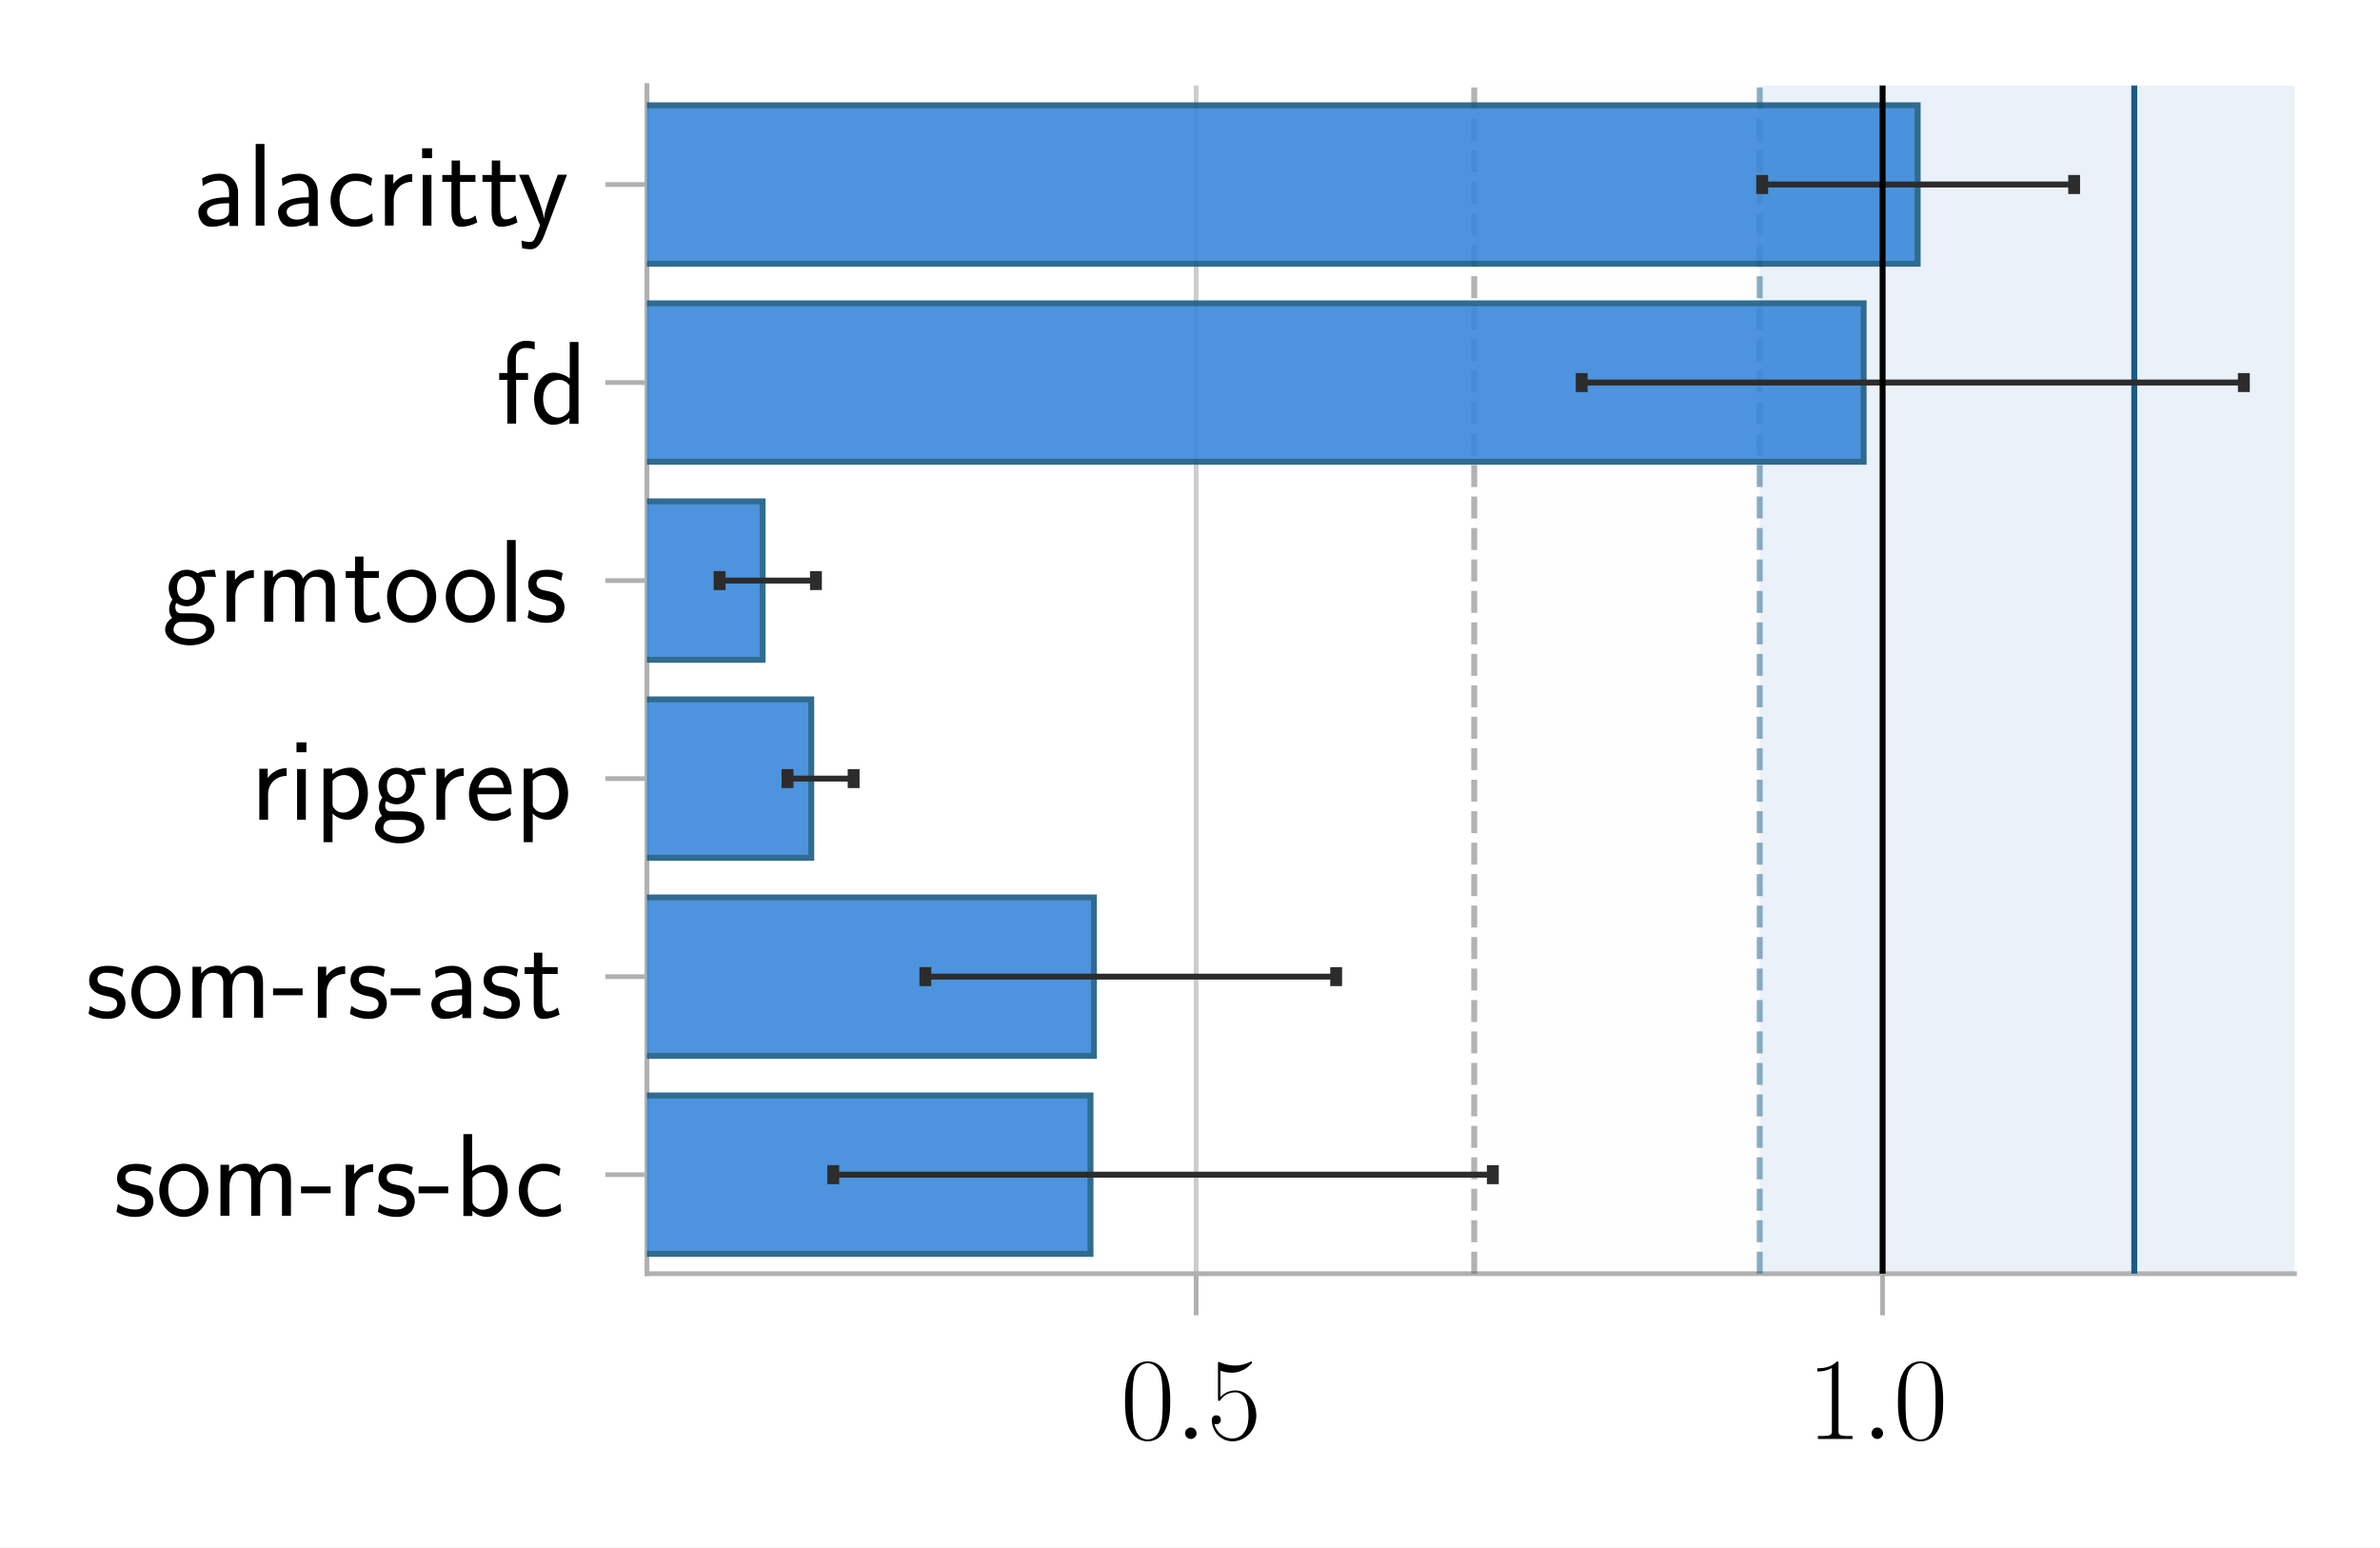
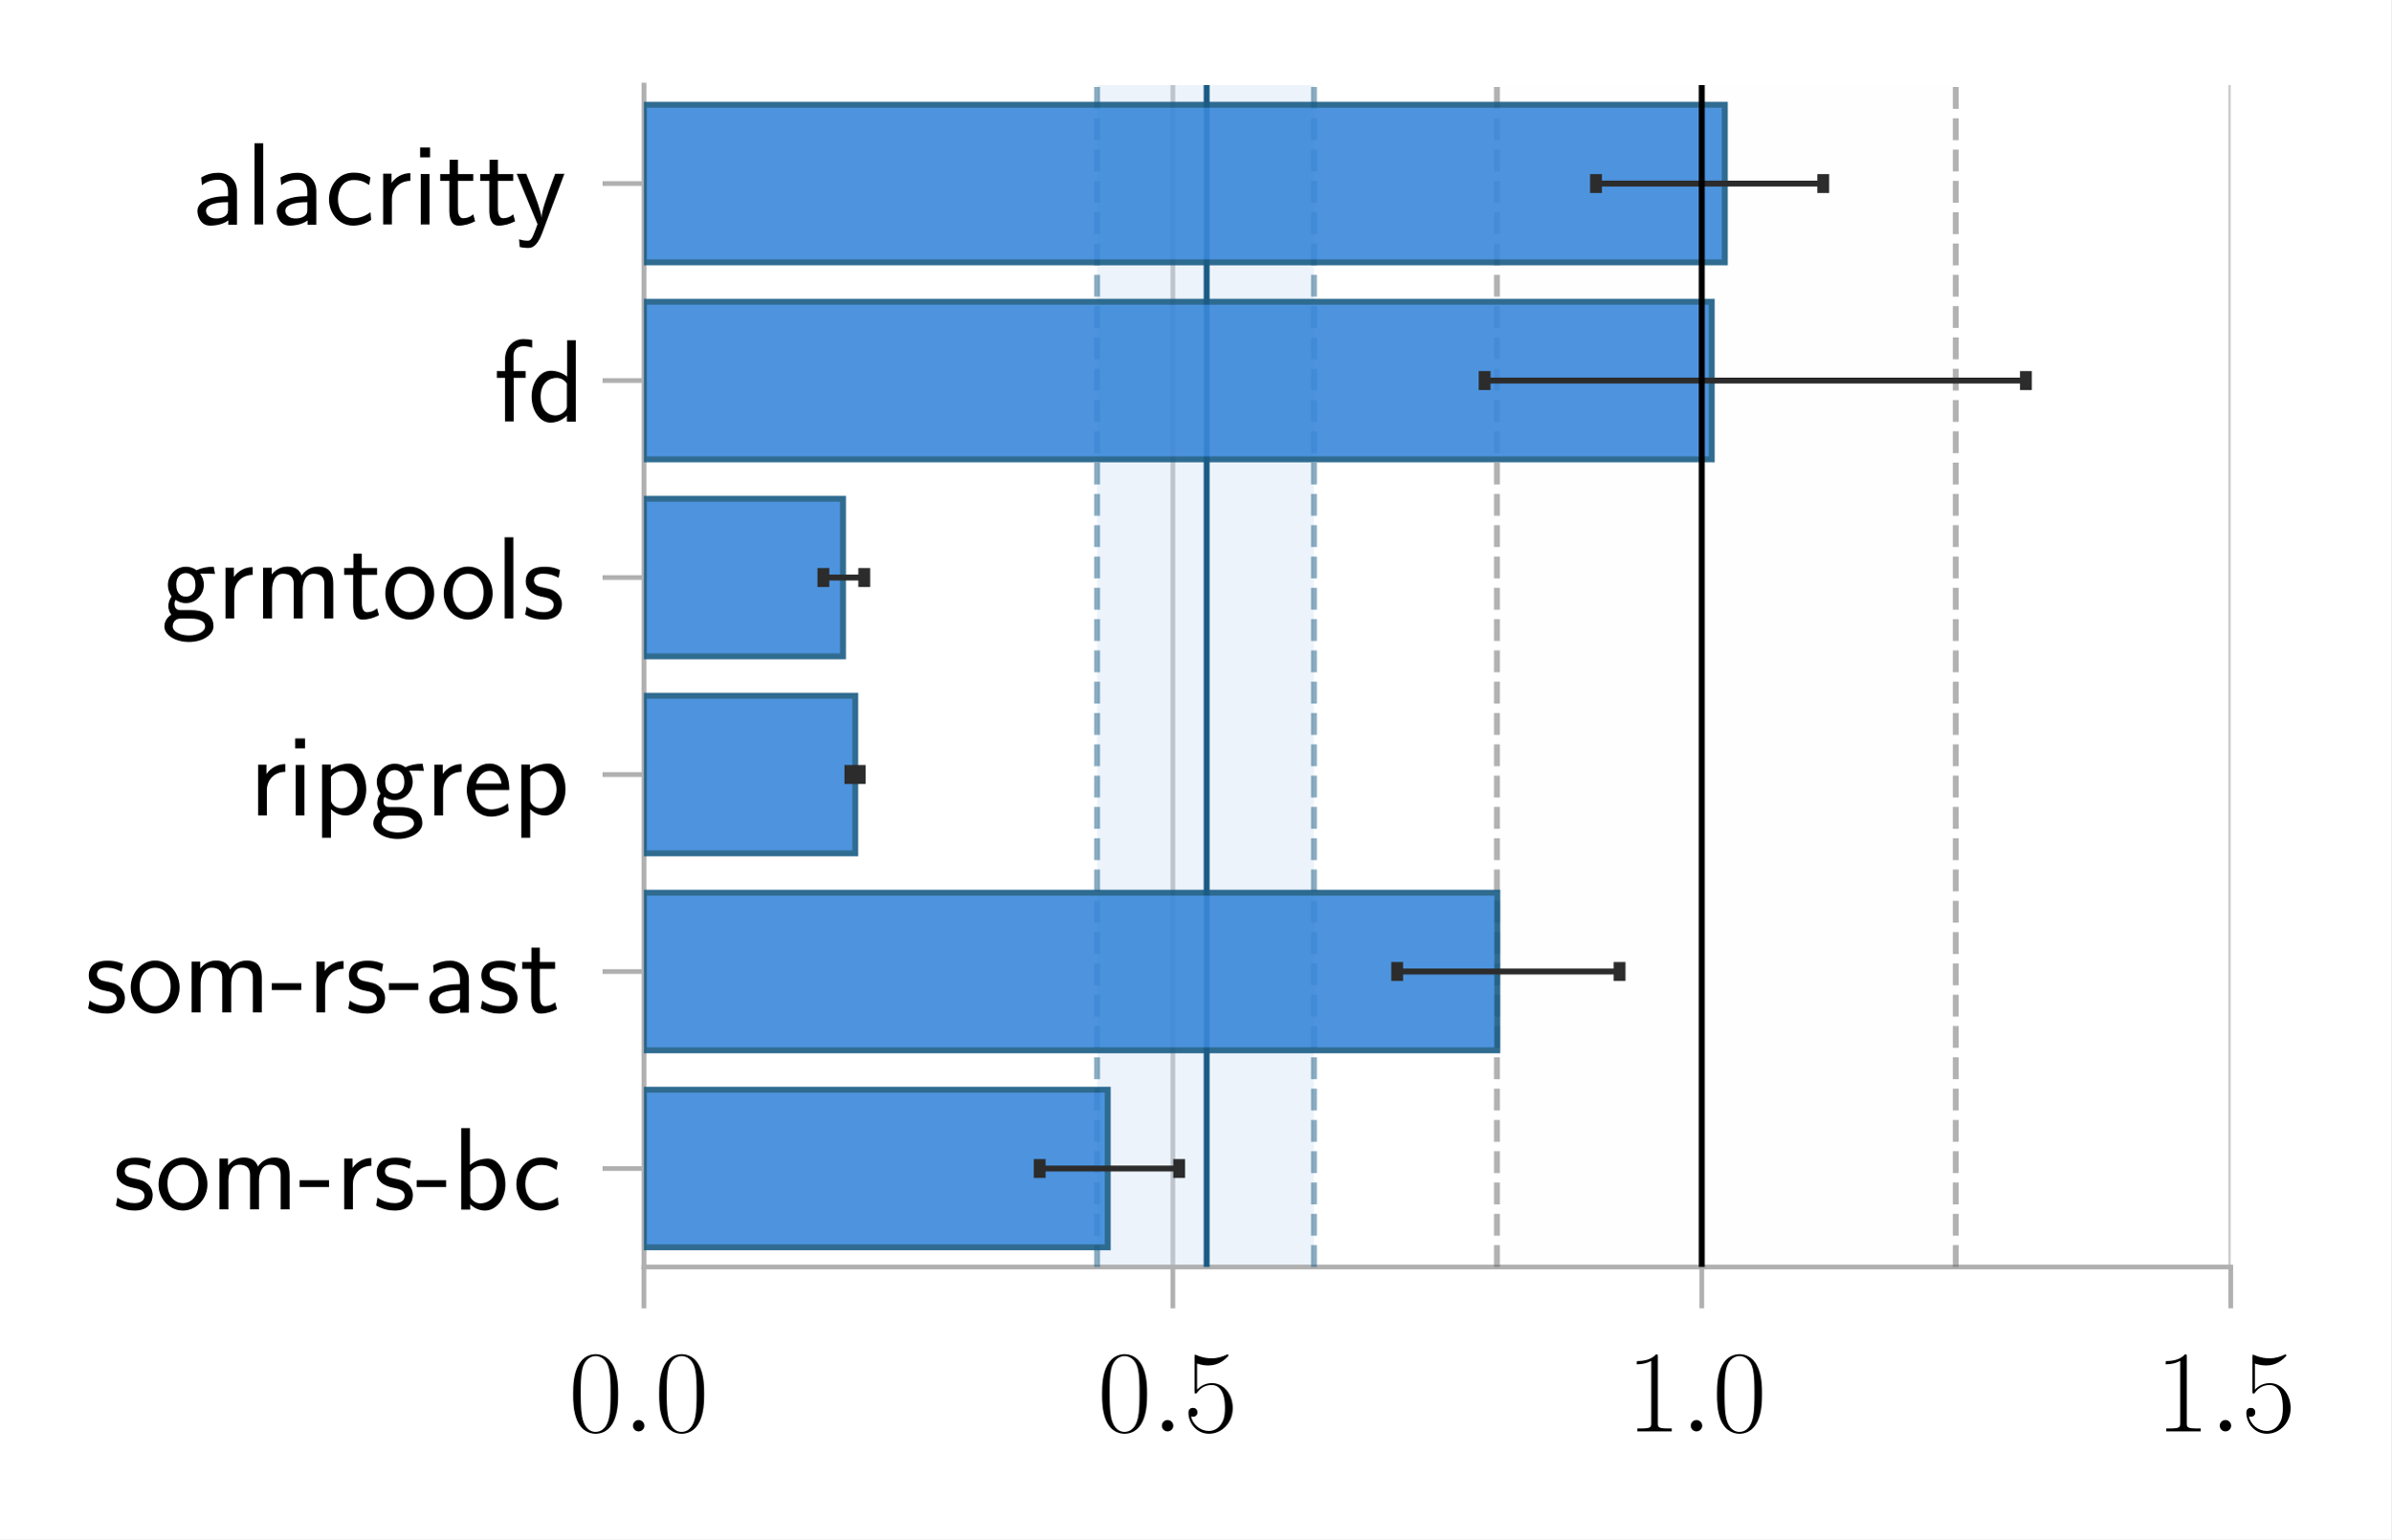
- <svg xmlns="http://www.w3.org/2000/svg" xmlns:xlink="http://www.w3.org/1999/xlink" width="200.439pt" height="130.32pt" viewBox="0 0 200.439 130.32" version="1.1">
+ <svg xmlns="http://www.w3.org/2000/svg" xmlns:xlink="http://www.w3.org/1999/xlink" width="202.32pt" height="130.32pt" viewBox="0 0 202.32 130.32" version="1.1">
  <defs>
    <style type="text/css">*{stroke-linejoin: round; stroke-linecap: butt}</style>
  </defs>
  <g id="figure_1">
    <g id="patch_1">
-       <path d="M -0 130.32  L 200.439 130.32  L 200.439 0  L -0 0  z " style="fill: #ffffff" />
+       <path d="M -0 130.32  L 202.32 130.32  L 202.32 0  L -0 0  z " style="fill: #ffffff" />
    </g>
    <g id="axes_1">
      <g id="patch_2">
-         <path d="M 54.484 107.264  L 193.239 107.264  L 193.239 7.2  L 54.484 7.2  z " style="fill: #ffffff" />
+         <path d="M 54.484 107.264  L 188.755 107.264  L 188.755 7.2  L 54.484 7.2  z " style="fill: #ffffff" />
      </g>
      <g id="matplotlib.axis_1">
        <g id="xtick_1">
          <g id="line2d_1">
-             <path d="M 100.736 107.264  L 100.736 7.2  " clip-path="url(#p50a3f02ea8)" style="fill: none; stroke: #cccccc; stroke-width: 0.4; stroke-linecap: square" />
+             <path d="M 54.484 107.264  L 54.484 7.2  " clip-path="url(#pe4d4b0345d)" style="fill: none; stroke: #cccccc; stroke-width: 0.4; stroke-linecap: square" />
          </g>
          <g id="line2d_2">
            <defs>
-               <path id="m7951ff4500" d="M 0 0  L 0 3.5  " style="stroke: #b0b0b0; stroke-width: 0.4" />
+               <path id="m50685d727e" d="M 0 0  L 0 3.5  " style="stroke: #b0b0b0; stroke-width: 0.4" />
            </defs>
            <g>
-               <use xlink:href="#m7951ff4500" x="100.736" y="107.264" style="fill: #b0b0b0; stroke: #b0b0b0; stroke-width: 0.4" />
+               <use xlink:href="#m50685d727e" x="54.484" y="107.264" style="fill: #b0b0b0; stroke: #b0b0b0; stroke-width: 0.4" />
            </g>
          </g>
          <g id="text_1">
-             <g transform="translate(94.37076 121.1828) scale(0.1 -0.1)">
+             <g transform="translate(48.11901 121.1828) scale(0.1 -0.1)">
              <defs>
                <path id="CMR17-30" d="M 2688 2025  C 2688 2416 2682 3080 2413 3591  C 2176 4039 1798 4198 1466 4198  C 1158 4198 768 4058 525 3597  C 269 3118 243 2524 243 2025  C 243 1661 250 1106 448 619  C 723 -39 1216 -128 1466 -128  C 1760 -128 2208 -7 2470 600  C 2662 1042 2688 1559 2688 2025  z M 1466 -26  C 1056 -26 813 325 723 812  C 653 1188 653 1738 653 2096  C 653 2588 653 2997 736 3387  C 858 3929 1216 4096 1466 4096  C 1728 4096 2067 3923 2189 3400  C 2272 3036 2278 2607 2278 2096  C 2278 1680 2278 1169 2202 792  C 2067 95 1690 -26 1466 -26  z " transform="scale(0.015625)" />
                <path id="CMMI12-3a" d="M 1178 307  C 1178 492 1024 619 870 619  C 685 619 557 466 557 313  C 557 128 710 0 864 0  C 1050 0 1178 153 1178 307  z " transform="scale(0.015625)" />
+               </defs>
+               <use xlink:href="#CMR17-30" transform="scale(0.996264)" />
+               <use xlink:href="#CMMI12-3a" transform="translate(45.69048 0) scale(0.996264)" />
+               <use xlink:href="#CMR17-30" transform="translate(72.78765 0) scale(0.996264)" />
+             </g>
+           </g>
+         </g>
+         <g id="xtick_2">
+           <g id="line2d_3">
+             <path d="M 99.241 107.264  L 99.241 7.2  " clip-path="url(#pe4d4b0345d)" style="fill: none; stroke: #cccccc; stroke-width: 0.4; stroke-linecap: square" />
+           </g>
+           <g id="line2d_4">
+             <g>
+               <use xlink:href="#m50685d727e" x="99.241" y="107.264" style="fill: #b0b0b0; stroke: #b0b0b0; stroke-width: 0.4" />
+             </g>
+           </g>
+           <g id="text_2">
+             <g transform="translate(92.87598 121.1828) scale(0.1 -0.1)">
+               <defs>
                <path id="CMR17-35" d="M 730 3692  C 794 3666 1056 3584 1325 3584  C 1920 3584 2246 3911 2432 4100  C 2432 4157 2432 4192 2394 4192  C 2387 4192 2374 4192 2323 4163  C 2099 4058 1837 3973 1517 3973  C 1325 3973 1037 3999 723 4139  C 653 4171 640 4171 634 4171  C 602 4171 595 4164 595 4037  L 595 2203  C 595 2089 595 2057 659 2057  C 691 2057 704 2070 736 2114  C 941 2401 1222 2522 1542 2522  C 1766 2522 2246 2382 2246 1289  C 2246 1085 2246 715 2054 421  C 1894 159 1645 25 1370 25  C 947 25 518 320 403 814  C 429 807 480 795 506 795  C 589 795 749 840 749 1038  C 749 1210 627 1280 506 1280  C 358 1280 262 1190 262 1011  C 262 454 704 -128 1382 -128  C 2042 -128 2669 440 2669 1264  C 2669 2030 2170 2624 1549 2624  C 1222 2624 947 2503 730 2274  L 730 3692  z " transform="scale(0.015625)" />
              </defs>
              <use xlink:href="#CMR17-30" transform="scale(0.996264)" />
              <use xlink:href="#CMMI12-3a" transform="translate(45.69048 0) scale(0.996264)" />
              <use xlink:href="#CMR17-35" transform="translate(72.78765 0) scale(0.996264)" />
            </g>
          </g>
        </g>
-         <g id="xtick_2">
-           <g id="line2d_3">
-             <path d="M 158.55 107.264  L 158.55 7.2  " clip-path="url(#p50a3f02ea8)" style="fill: none; stroke: #cccccc; stroke-width: 0.4; stroke-linecap: square" />
-           </g>
-           <g id="line2d_4">
-             <g>
-               <use xlink:href="#m7951ff4500" x="158.55" y="107.264" style="fill: #b0b0b0; stroke: #b0b0b0; stroke-width: 0.4" />
-             </g>
-           </g>
-           <g id="text_2">
-             <g transform="translate(152.1854 121.1828) scale(0.1 -0.1)">
+         <g id="xtick_3">
+           <g id="line2d_5">
+             <path d="M 143.998 107.264  L 143.998 7.2  " clip-path="url(#pe4d4b0345d)" style="fill: none; stroke: #cccccc; stroke-width: 0.4; stroke-linecap: square" />
+           </g>
+           <g id="line2d_6">
+             <g>
+               <use xlink:href="#m50685d727e" x="143.998" y="107.264" style="fill: #b0b0b0; stroke: #b0b0b0; stroke-width: 0.4" />
+             </g>
+           </g>
+           <g id="text_3">
+             <g transform="translate(137.6329 121.1828) scale(0.1 -0.1)">
              <defs>
                <path id="CMR17-31" d="M 1702 4058  C 1702 4192 1696 4192 1606 4192  C 1357 3916 979 3827 621 3827  C 602 3827 570 3827 563 3808  C 557 3795 557 3782 557 3648  C 755 3648 1088 3686 1344 3839  L 1344 461  C 1344 236 1331 160 781 160  L 589 160  L 589 0  C 896 0 1216 0 1523 0  C 1830 0 2150 0 2458 0  L 2458 160  L 2266 160  C 1715 160 1702 230 1702 458  L 1702 4058  z " transform="scale(0.015625)" />
              </defs>
              <use xlink:href="#CMR17-31" transform="scale(0.996264)" />
              <use xlink:href="#CMMI12-3a" transform="translate(45.69048 0) scale(0.996264)" />
              <use xlink:href="#CMR17-30" transform="translate(72.78765 0) scale(0.996264)" />
            </g>
          </g>
        </g>
+         <g id="xtick_4">
+           <g id="line2d_7">
+             <path d="M 188.755 107.264  L 188.755 7.2  " clip-path="url(#pe4d4b0345d)" style="fill: none; stroke: #cccccc; stroke-width: 0.4; stroke-linecap: square" />
+           </g>
+           <g id="line2d_8">
+             <g>
+               <use xlink:href="#m50685d727e" x="188.755" y="107.264" style="fill: #b0b0b0; stroke: #b0b0b0; stroke-width: 0.4" />
+             </g>
+           </g>
+           <g id="text_4">
+             <g transform="translate(182.3899 121.1828) scale(0.1 -0.1)">
+               <use xlink:href="#CMR17-31" transform="scale(0.996264)" />
+               <use xlink:href="#CMMI12-3a" transform="translate(45.69048 0) scale(0.996264)" />
+               <use xlink:href="#CMR17-35" transform="translate(72.78765 0) scale(0.996264)" />
+             </g>
+           </g>
+         </g>
      </g>
      <g id="matplotlib.axis_2">
        <g id="ytick_1">
-           <g id="line2d_5">
+           <g id="line2d_9">
            <defs>
-               <path id="m5bba97a764" d="M 0 0  L -3.5 0  " style="stroke: #b0b0b0; stroke-width: 0.4" />
+               <path id="m27f6d60adc" d="M 0 0  L -3.5 0  " style="stroke: #b0b0b0; stroke-width: 0.4" />
            </defs>
            <g>
-               <use xlink:href="#m5bba97a764" x="54.484" y="15.539" style="fill: #b0b0b0; stroke: #b0b0b0; stroke-width: 0.4" />
-             </g>
-           </g>
-           <g id="text_3">
+               <use xlink:href="#m27f6d60adc" x="54.484" y="15.539" style="fill: #b0b0b0; stroke: #b0b0b0; stroke-width: 0.4" />
+             </g>
+           </g>
+           <g id="text_5">
            <g transform="translate(16.30473 18.99794) scale(0.1 -0.1)">
              <defs>
                <path id="CMSS17-61" d="M 2406 1791  C 2406 2392 1978 2808 1402 2808  C 1120 2808 813 2757 461 2553  L 499 2135  C 659 2248 934 2432 1395 2432  C 1722 2432 1920 2180 1920 1782  L 1920 1536  C 896 1536 256 1238 256 726  C 256 461 416 -64 947 -64  C 1043 -64 1562 -64 1933 217  L 1933 -19  L 2406 -19  L 2406 1791  z M 1920 816  C 1920 701 1920 548 1728 434  C 1562 325 1350 325 1261 325  C 941 325 723 511 723 744  C 723 1211 1722 1211 1920 1211  L 1920 816  z " transform="scale(0.015625)" />
                <path id="CMSS17-6c" d="M 947 4416  L 474 4416  L 474 0  L 947 0  L 947 4416  z " transform="scale(0.015625)" />
                <path id="CMSS17-63" d="M 2464 2541  C 2464 2585 2170 2714 2093 2739  C 1882 2816 1613 2816 1542 2816  C 710 2816 211 2093 211 1363  C 211 595 768 -64 1517 -64  C 1946 -64 2253 76 2502 242  L 2464 664  C 2189 453 1869 337 1523 337  C 1024 337 698 774 698 1369  C 698 1831 909 2414 1549 2414  C 1901 2414 2099 2343 2394 2145  L 2464 2541  z " transform="scale(0.015625)" />
                <path id="CMSS17-72" d="M 954 1363  C 954 1965 1395 2368 1958 2368  L 1958 2789  C 1549 2789 1165 2585 934 2253  L 934 2758  L 480 2758  L 480 0  L 954 0  L 954 1363  z " transform="scale(0.015625)" />
                <path id="CMSS17-69" d="M 979 4183  L 442 4183  L 442 3648  L 979 3648  L 979 4183  z M 947 2739  L 474 2739  L 474 0  L 947 0  L 947 2739  z " transform="scale(0.015625)" />
                <path id="CMSS17-74" d="M 1069 2368  L 1901 2368  L 1901 2737  L 1069 2737  L 1069 3520  L 614 3520  L 614 2737  L 109 2737  L 109 2368  L 602 2368  L 602 749  C 602 384 685 -64 1107 -64  C 1427 -64 1722 25 2003 172  L 1901 548  C 1747 414 1562 337 1363 337  C 1082 337 1069 696 1069 856  L 1069 2368  z " transform="scale(0.015625)" />
                <path id="CMSS17-79" d="M 2675 2752  L 2176 2752  C 1632 1294 1446 702 1434 383  L 1427 383  C 1408 696 1126 1460 902 2007  L 602 2752  L 83 2752  L 1216 13  C 1146 -178 1043 -465 1011 -529  C 870 -885 774 -885 672 -885  C 646 -885 442 -885 211 -809  L 250 -1229  C 410 -1261 570 -1280 685 -1280  C 845 -1280 1165 -1280 1459 -497  L 2675 2752  z " transform="scale(0.015625)" />
              </defs>
              <use xlink:href="#CMSS17-61" transform="scale(0.996264)" />
              <use xlink:href="#CMSS17-6c" transform="translate(44.92192 0) scale(0.996264)" />
              <use xlink:href="#CMSS17-61" transform="translate(67.10264 0) scale(0.996264)" />
              <use xlink:href="#CMSS17-63" transform="translate(112.0246 0) scale(0.996264)" />
              <use xlink:href="#CMSS17-72" transform="translate(153.6634 0) scale(0.996264)" />
              <use xlink:href="#CMSS17-69" transform="translate(185.5732 0) scale(0.996264)" />
              <use xlink:href="#CMSS17-74" transform="translate(207.7539 0) scale(0.996264)" />
              <use xlink:href="#CMSS17-74" transform="translate(241.5854 0) scale(0.996264)" />
              <use xlink:href="#CMSS17-79" transform="translate(272.8146 0) scale(0.996264)" />
            </g>
          </g>
        </g>
        <g id="ytick_2">
-           <g id="line2d_6">
-             <g>
-               <use xlink:href="#m5bba97a764" x="54.484" y="32.216" style="fill: #b0b0b0; stroke: #b0b0b0; stroke-width: 0.4" />
-             </g>
-           </g>
-           <g id="text_4">
+           <g id="line2d_10">
+             <g>
+               <use xlink:href="#m27f6d60adc" x="54.484" y="32.216" style="fill: #b0b0b0; stroke: #b0b0b0; stroke-width: 0.4" />
+             </g>
+           </g>
+           <g id="text_6">
            <g transform="translate(41.79252 35.67533) scale(0.1 -0.1)">
              <defs>
                <path id="CMSS17-66" d="M 1075 2368  L 1722 2368  L 1722 2737  L 1062 2737  L 1062 3559  C 1062 4014 1408 4092 1606 4092  C 1670 4092 1850 4092 2080 4009  L 2080 4429  C 1933 4461 1754 4480 1613 4480  C 1018 4480 602 3993 602 3359  L 602 2737  L 160 2737  L 160 2368  L 602 2368  L 602 0  L 1075 0  L 1075 2368  z " transform="scale(0.015625)" />
                <path id="CMSS17-64" d="M 2611 4416  L 2138 4416  L 2138 2438  C 1939 2603 1613 2756 1254 2756  C 672 2756 211 2131 211 1347  C 211 562 666 -64 1235 -64  C 1677 -64 1971 172 2125 306  L 2125 -13  L 2611 -13  L 2611 4416  z M 2125 836  C 2125 747 2125 653 1926 482  C 1798 375 1645 325 1498 325  C 1152 325 698 576 698 1340  C 698 2134 1210 2368 1562 2368  C 1798 2368 1990 2254 2125 2065  L 2125 836  z " transform="scale(0.015625)" />
              </defs>
              <use xlink:href="#CMSS17-66" transform="scale(0.996264)" />
              <use xlink:href="#CMSS17-64" transform="translate(28.62666 0) scale(0.996264)" />
            </g>
          </g>
        </g>
        <g id="ytick_3">
-           <g id="line2d_7">
-             <g>
-               <use xlink:href="#m5bba97a764" x="54.484" y="48.893" style="fill: #b0b0b0; stroke: #b0b0b0; stroke-width: 0.4" />
-             </g>
-           </g>
-           <g id="text_5">
+           <g id="line2d_11">
+             <g>
+               <use xlink:href="#m27f6d60adc" x="54.484" y="48.893" style="fill: #b0b0b0; stroke: #b0b0b0; stroke-width: 0.4" />
+             </g>
+           </g>
+           <g id="text_7">
            <g transform="translate(13.648 52.35272) scale(0.1 -0.1)">
              <defs>
                <path id="CMSS17-67" d="M 2848 2808  C 2483 2808 2170 2738 1914 2617  C 1702 2777 1485 2808 1338 2808  C 781 2808 358 2349 358 1814  C 358 1468 550 1207 563 1195  C 448 1035 384 863 384 672  C 384 448 474 289 544 200  C 211 -3 166 -314 166 -435  C 166 -898 749 -1280 1498 -1280  C 2253 -1280 2835 -898 2835 -428  C 2835 448 1856 448 1587 448  L 1069 448  C 973 448 717 448 717 791  C 717 921 774 1004 781 1010  C 877 940 1075 832 1338 832  C 1869 832 2310 1278 2310 1827  C 2310 2132 2170 2355 2112 2432  L 2131 2432  C 2150 2432 2419 2432 2515 2432  C 2720 2432 2739 2429 2918 2419  L 2848 2808  z M 1338 1182  C 1120 1182 813 1315 813 1823  C 813 2375 1165 2464 1331 2464  C 1549 2464 1856 2331 1856 1823  C 1856 1271 1504 1182 1338 1182  z M 1581 -10  C 1734 -10 2381 -10 2381 -442  C 2381 -714 1984 -929 1504 -929  C 1018 -929 621 -720 621 -435  C 621 -403 621 -10 1062 -10  L 1581 -10  z " transform="scale(0.015625)" />
                <path id="CMSS17-6d" d="M 4288 1877  C 4288 2308 4179 2816 3462 2816  C 2982 2816 2694 2516 2566 2331  C 2451 2670 2182 2816 1798 2816  C 1363 2816 1088 2568 941 2389  L 941 2758  L 474 2758  L 474 0  L 960 0  L 960 1559  C 960 1939 1101 2428 1555 2428  C 2138 2428 2138 2016 2138 1829  L 2138 0  L 2624 0  L 2624 1559  C 2624 1939 2765 2428 3219 2428  C 3802 2428 3802 2016 3802 1829  L 3802 0  L 4288 0  L 4288 1877  z " transform="scale(0.015625)" />
                <path id="CMSS17-6f" d="M 2829 1356  C 2829 2176 2221 2816 1504 2816  C 768 2816 173 2157 173 1356  C 173 544 787 -64 1498 -64  C 2227 -64 2829 563 2829 1356  z M 1504 337  C 1050 337 659 709 659 1408  C 659 2151 1114 2427 1498 2427  C 1914 2427 2342 2126 2342 1408  C 2342 683 1926 337 1504 337  z " transform="scale(0.015625)" />
                <path id="CMSS17-73" d="M 2061 2627  C 1683 2807 1389 2807 1197 2807  C 742 2807 198 2648 198 2003  C 198 1359 902 1218 1094 1179  C 1389 1122 1715 1058 1715 740  C 1715 337 1254 337 1171 337  C 915 337 563 407 243 638  L 166 210  C 531 0 883 -64 1178 -64  C 1965 -64 2163 416 2163 781  C 2163 1094 1984 1305 1862 1401  C 1651 1568 1574 1587 1050 1696  C 960 1709 646 1779 646 2066  C 646 2432 1050 2432 1139 2432  C 1555 2432 1811 2303 1984 2208  L 2061 2627  z " transform="scale(0.015625)" />
              </defs>
              <use xlink:href="#CMSS17-67" transform="scale(0.996264)" />
              <use xlink:href="#CMSS17-72" transform="translate(46.84362 0) scale(0.996264)" />
              <use xlink:href="#CMSS17-6d" transform="translate(78.7534 0) scale(0.996264)" />
              <use xlink:href="#CMSS17-74" transform="translate(152.9827 0) scale(0.996264)" />
              <use xlink:href="#CMSS17-6f" transform="translate(186.8142 0) scale(0.996264)" />
              <use xlink:href="#CMSS17-6f" transform="translate(236.2603 0) scale(0.996264)" />
              <use xlink:href="#CMSS17-6c" transform="translate(283.1039 0) scale(0.996264)" />
              <use xlink:href="#CMSS17-73" transform="translate(305.2846 0) scale(0.996264)" />
            </g>
          </g>
        </g>
        <g id="ytick_4">
-           <g id="line2d_8">
-             <g>
-               <use xlink:href="#m5bba97a764" x="54.484" y="65.571" style="fill: #b0b0b0; stroke: #b0b0b0; stroke-width: 0.4" />
-             </g>
-           </g>
-           <g id="text_6">
+           <g id="line2d_12">
+             <g>
+               <use xlink:href="#m27f6d60adc" x="54.484" y="65.571" style="fill: #b0b0b0; stroke: #b0b0b0; stroke-width: 0.4" />
+             </g>
+           </g>
+           <g id="text_8">
            <g transform="translate(21.09233 69.0301) scale(0.1 -0.1)">
              <defs>
                <path id="CMSS17-70" d="M 966 333  C 1178 129 1466 -5 1773 -5  C 2368 -5 2880 603 2880 1412  C 2880 2159 2496 2816 1946 2816  C 1626 2816 1242 2702 954 2472  L 954 2765  L 480 2765  L 480 -1216  L 966 -1216  L 966 333  z M 966 2100  C 1018 2176 1235 2415 1587 2415  C 2035 2415 2394 1960 2394 1412  C 2394 787 1958 384 1530 384  C 1402 384 1267 415 1139 523  C 966 674 966 768 966 857  L 966 2100  z " transform="scale(0.015625)" />
                <path id="CMSS17-65" d="M 2502 1377  C 2502 1590 2490 2003 2285 2345  C 2061 2713 1696 2816 1421 2816  C 755 2816 192 2188 192 1375  C 192 582 774 -64 1510 -64  C 1798 -64 2150 19 2470 248  C 2470 274 2458 414 2451 420  C 2451 433 2432 630 2432 656  C 2125 407 1773 325 1517 325  C 1107 325 666 667 646 1377  L 2502 1377  z M 698 1728  C 781 2084 1062 2421 1421 2421  C 1517 2421 1965 2421 2080 1728  L 698 1728  z " transform="scale(0.015625)" />
              </defs>
              <use xlink:href="#CMSS17-72" transform="scale(0.996264)" />
              <use xlink:href="#CMSS17-69" transform="translate(31.90977 0) scale(0.996264)" />
              <use xlink:href="#CMSS17-70" transform="translate(54.0905 0) scale(0.996264)" />
              <use xlink:href="#CMSS17-67" transform="translate(102.2954 0) scale(0.996264)" />
              <use xlink:href="#CMSS17-72" transform="translate(149.1391 0) scale(0.996264)" />
              <use xlink:href="#CMSS17-65" transform="translate(181.0488 0) scale(0.996264)" />
              <use xlink:href="#CMSS17-70" transform="translate(222.6877 0) scale(0.996264)" />
            </g>
          </g>
        </g>
        <g id="ytick_5">
-           <g id="line2d_9">
-             <g>
-               <use xlink:href="#m5bba97a764" x="54.484" y="82.248" style="fill: #b0b0b0; stroke: #b0b0b0; stroke-width: 0.4" />
-             </g>
-           </g>
-           <g id="text_7">
+           <g id="line2d_13">
+             <g>
+               <use xlink:href="#m27f6d60adc" x="54.484" y="82.248" style="fill: #b0b0b0; stroke: #b0b0b0; stroke-width: 0.4" />
+             </g>
+           </g>
+           <g id="text_9">
            <g transform="translate(7.2 85.70749) scale(0.1 -0.1)">
              <defs>
                <path id="CMSS17-2d" d="M 1664 1216  L 1664 1585  L 64 1585  L 64 1216  L 1664 1216  z " transform="scale(0.015625)" />
              </defs>
              <use xlink:href="#CMSS17-73" transform="scale(0.996264)" />
              <use xlink:href="#CMSS17-6f" transform="translate(35.91354 0) scale(0.996264)" />
              <use xlink:href="#CMSS17-6d" transform="translate(82.75717 0) scale(0.996264)" />
              <use xlink:href="#CMSS17-2d" transform="translate(156.9864 0) scale(0.996264)" />
              <use xlink:href="#CMSS17-72" transform="translate(188.2155 0) scale(0.996264)" />
              <use xlink:href="#CMSS17-73" transform="translate(220.1253 0) scale(0.996264)" />
              <use xlink:href="#CMSS17-2d" transform="translate(256.0388 0) scale(0.996264)" />
              <use xlink:href="#CMSS17-61" transform="translate(287.268 0) scale(0.996264)" />
              <use xlink:href="#CMSS17-73" transform="translate(332.1899 0) scale(0.996264)" />
              <use xlink:href="#CMSS17-74" transform="translate(368.1034 0) scale(0.996264)" />
            </g>
          </g>
        </g>
        <g id="ytick_6">
-           <g id="line2d_10">
-             <g>
-               <use xlink:href="#m5bba97a764" x="54.484" y="98.926" style="fill: #b0b0b0; stroke: #b0b0b0; stroke-width: 0.4" />
-             </g>
-           </g>
-           <g id="text_8">
+           <g id="line2d_14">
+             <g>
+               <use xlink:href="#m27f6d60adc" x="54.484" y="98.926" style="fill: #b0b0b0; stroke: #b0b0b0; stroke-width: 0.4" />
+             </g>
+           </g>
+           <g id="text_10">
            <g transform="translate(9.552293 102.3849) scale(0.1 -0.1)">
              <defs>
                <path id="CMSS17-62" d="M 954 4416  L 480 4416  L 480 -13  L 966 -13  L 966 274  C 1210 38 1504 -64 1766 -64  C 2381 -64 2880 549 2880 1352  C 2880 2086 2496 2756 1926 2756  C 1523 2756 1165 2591 954 2419  L 954 4416  z M 966 2046  C 1107 2222 1306 2368 1587 2368  C 1965 2368 2394 2097 2394 1352  C 2394 558 1882 325 1530 325  C 1402 325 1267 356 1139 464  C 966 615 966 709 966 797  L 966 2046  z " transform="scale(0.015625)" />
              </defs>
              <use xlink:href="#CMSS17-73" transform="scale(0.996264)" />
              <use xlink:href="#CMSS17-6f" transform="translate(35.91354 0) scale(0.996264)" />
              <use xlink:href="#CMSS17-6d" transform="translate(82.75717 0) scale(0.996264)" />
              <use xlink:href="#CMSS17-2d" transform="translate(156.9864 0) scale(0.996264)" />
              <use xlink:href="#CMSS17-72" transform="translate(188.2155 0) scale(0.996264)" />
              <use xlink:href="#CMSS17-73" transform="translate(220.1253 0) scale(0.996264)" />
              <use xlink:href="#CMSS17-2d" transform="translate(256.0388 0) scale(0.996264)" />
              <use xlink:href="#CMSS17-62" transform="translate(287.268 0) scale(0.996264)" />
              <use xlink:href="#CMSS17-63" transform="translate(338.0753 0) scale(0.996264)" />
            </g>
          </g>
        </g>
      </g>
      <g id="patch_3">
-         <path d="M 124.156 107.264  L 207.508 107.264  L 207.508 7.2  L 124.156 7.2  z " clip-path="url(#p50a3f02ea8)" style="fill: #808080; opacity: 0.01" />
+         <path d="M 126.668 107.264  L 165.489 107.264  L 165.489 7.2  L 126.668 7.2  z " clip-path="url(#pe4d4b0345d)" style="fill: #808080; opacity: 0.01" />
      </g>
      <g id="patch_4">
-         <path d="M 148.201 107.264  L 223.455 107.264  L 223.455 7.2  L 148.201 7.2  z " clip-path="url(#p50a3f02ea8)" style="fill: #3a87d9; opacity: 0.1" />
+         <path d="M 92.832 107.264  L 111.183 107.264  L 111.183 7.2  L 92.832 7.2  z " clip-path="url(#pe4d4b0345d)" style="fill: #3a87d9; opacity: 0.1" />
      </g>
      <g id="patch_5">
        <path d="M 54.484 107.264  L 54.484 7.2  " style="fill: none; stroke: #b0b0b0; stroke-width: 0.4; stroke-linejoin: miter; stroke-linecap: square" />
      </g>
      <g id="patch_6">
-         <path d="M 54.484 107.264  L 193.239 107.264  " style="fill: none; stroke: #b0b0b0; stroke-width: 0.4; stroke-linejoin: miter; stroke-linecap: square" />
-       </g>
-       <g id="line2d_11">
-         <path d="M 124.156 107.264  L 124.156 7.2  " clip-path="url(#p50a3f02ea8)" style="fill: none; stroke-dasharray: 1.85,0.8; stroke-dashoffset: 0; stroke: #666666; stroke-opacity: 0.5; stroke-width: 0.5" />
-       </g>
-       <g id="line2d_12">
-         <path clip-path="url(#p50a3f02ea8)" style="fill: none; stroke-dasharray: 1.85,0.8; stroke-dashoffset: 0; stroke: #666666; stroke-opacity: 0.5; stroke-width: 0.5" />
-       </g>
-       <g id="line2d_13">
-         <path d="M 148.201 107.264  L 148.201 7.2  " clip-path="url(#p50a3f02ea8)" style="fill: none; stroke-dasharray: 1.85,0.8; stroke-dashoffset: 0; stroke: #1a5c85; stroke-opacity: 0.5; stroke-width: 0.5" />
-       </g>
-       <g id="line2d_14">
-         <path clip-path="url(#p50a3f02ea8)" style="fill: none; stroke-dasharray: 1.85,0.8; stroke-dashoffset: 0; stroke: #1a5c85; stroke-opacity: 0.5; stroke-width: 0.5" />
+         <path d="M 54.484 107.264  L 188.755 107.264  " style="fill: none; stroke: #b0b0b0; stroke-width: 0.4; stroke-linejoin: miter; stroke-linecap: square" />
+       </g>
+       <g id="line2d_15">
+         <path d="M 126.668 107.264  L 126.668 7.2  " clip-path="url(#pe4d4b0345d)" style="fill: none; stroke-dasharray: 1.85,0.8; stroke-dashoffset: 0; stroke: #666666; stroke-opacity: 0.5; stroke-width: 0.5" />
+       </g>
+       <g id="line2d_16">
+         <path d="M 165.489 107.264  L 165.489 7.2  " clip-path="url(#pe4d4b0345d)" style="fill: none; stroke-dasharray: 1.85,0.8; stroke-dashoffset: 0; stroke: #666666; stroke-opacity: 0.5; stroke-width: 0.5" />
+       </g>
+       <g id="line2d_17">
+         <path d="M 92.832 107.264  L 92.832 7.2  " clip-path="url(#pe4d4b0345d)" style="fill: none; stroke-dasharray: 1.85,0.8; stroke-dashoffset: 0; stroke: #1a5c85; stroke-opacity: 0.5; stroke-width: 0.5" />
+       </g>
+       <g id="line2d_18">
+         <path d="M 111.183 107.264  L 111.183 7.2  " clip-path="url(#pe4d4b0345d)" style="fill: none; stroke-dasharray: 1.85,0.8; stroke-dashoffset: 0; stroke: #1a5c85; stroke-opacity: 0.5; stroke-width: 0.5" />
+       </g>
+       <g id="line2d_19">
+         <path d="M 102.102 107.264  L 102.102 7.2  " clip-path="url(#pe4d4b0345d)" style="fill: none; stroke: #1a5c85; stroke-width: 0.5; stroke-linecap: square" />
      </g>
      <g id="patch_7">
-         <path d="M 148.201 107.264  L 207.508 107.264  L 207.508 7.2  L 148.201 7.2  z " clip-path="url(#p50a3f02ea8)" style="fill: #d3d3d3; opacity: 0.05" />
-       </g>
-       <g id="line2d_15">
-         <path d="M 179.745 107.264  L 179.745 7.2  " clip-path="url(#p50a3f02ea8)" style="fill: none; stroke: #1a5c85; stroke-width: 0.5; stroke-linecap: square" />
+         <path d="M 54.484 8.868  L 145.946 8.868  L 145.946 22.21  L 54.484 22.21  z " clip-path="url(#pe4d4b0345d)" style="fill: #3a87d9; opacity: 0.9; stroke: #1a5c85; stroke-width: 0.5; stroke-linejoin: miter" />
      </g>
      <g id="patch_8">
-         <path d="M 42.921 8.868  L 161.501 8.868  L 161.501 22.21  L 42.921 22.21  z " clip-path="url(#p50a3f02ea8)" style="fill: #3a87d9; opacity: 0.9; stroke: #1a5c85; stroke-width: 0.5; stroke-linejoin: miter" />
+         <path d="M 54.484 25.545  L 144.839 25.545  L 144.839 38.887  L 54.484 38.887  z " clip-path="url(#pe4d4b0345d)" style="fill: #3a87d9; opacity: 0.9; stroke: #1a5c85; stroke-width: 0.5; stroke-linejoin: miter" />
      </g>
      <g id="patch_9">
-         <path d="M 42.921 25.545  L 156.951 25.545  L 156.951 38.887  L 42.921 38.887  z " clip-path="url(#p50a3f02ea8)" style="fill: #3a87d9; opacity: 0.9; stroke: #1a5c85; stroke-width: 0.5; stroke-linejoin: miter" />
+         <path d="M 54.484 42.223  L 71.331 42.223  L 71.331 55.564  L 54.484 55.564  z " clip-path="url(#pe4d4b0345d)" style="fill: #3a87d9; opacity: 0.9; stroke: #1a5c85; stroke-width: 0.5; stroke-linejoin: miter" />
      </g>
      <g id="patch_10">
-         <path d="M 42.921 42.223  L 64.227 42.223  L 64.227 55.564  L 42.921 55.564  z " clip-path="url(#p50a3f02ea8)" style="fill: #3a87d9; opacity: 0.9; stroke: #1a5c85; stroke-width: 0.5; stroke-linejoin: miter" />
+         <path d="M 54.484 58.9  L 72.369 58.9  L 72.369 72.242  L 54.484 72.242  z " clip-path="url(#pe4d4b0345d)" style="fill: #3a87d9; opacity: 0.9; stroke: #1a5c85; stroke-width: 0.5; stroke-linejoin: miter" />
      </g>
      <g id="patch_11">
-         <path d="M 42.921 58.9  L 68.321 58.9  L 68.321 72.242  L 42.921 72.242  z " clip-path="url(#p50a3f02ea8)" style="fill: #3a87d9; opacity: 0.9; stroke: #1a5c85; stroke-width: 0.5; stroke-linejoin: miter" />
+         <path d="M 54.484 75.577  L 126.697 75.577  L 126.697 88.919  L 54.484 88.919  z " clip-path="url(#pe4d4b0345d)" style="fill: #3a87d9; opacity: 0.9; stroke: #1a5c85; stroke-width: 0.5; stroke-linejoin: miter" />
      </g>
      <g id="patch_12">
-         <path d="M 42.921 75.577  L 92.129 75.577  L 92.129 88.919  L 42.921 88.919  z " clip-path="url(#p50a3f02ea8)" style="fill: #3a87d9; opacity: 0.9; stroke: #1a5c85; stroke-width: 0.5; stroke-linejoin: miter" />
-       </g>
-       <g id="patch_13">
-         <path d="M 42.921 92.255  L 91.839 92.255  L 91.839 105.597  L 42.921 105.597  z " clip-path="url(#p50a3f02ea8)" style="fill: #3a87d9; opacity: 0.9; stroke: #1a5c85; stroke-width: 0.5; stroke-linejoin: miter" />
+         <path d="M 54.484 92.255  L 93.732 92.255  L 93.732 105.597  L 54.484 105.597  z " clip-path="url(#pe4d4b0345d)" style="fill: #3a87d9; opacity: 0.9; stroke: #1a5c85; stroke-width: 0.5; stroke-linejoin: miter" />
      </g>
      <g id="LineCollection_1">
-         <path d="M 148.405 15.539  L 174.68 15.539  " clip-path="url(#p50a3f02ea8)" style="fill: none; stroke: #2c2c2c; stroke-width: 0.5" />
-       </g>
-       <g id="line2d_16">
+         <path d="M 135.048 15.539  L 154.277 15.539  " clip-path="url(#pe4d4b0345d)" style="fill: none; stroke: #2c2c2c; stroke-width: 0.5" />
+       </g>
+       <g id="line2d_20">
        <defs>
-           <path id="m3ffc8a385d" d="M 0 0.8  L 0 -0.8  " style="stroke: #2c2c2c" />
+           <path id="m73df5fc7ec" d="M 0 0.8  L 0 -0.8  " style="stroke: #2c2c2c" />
        </defs>
-         <g clip-path="url(#p50a3f02ea8)">
-           <use xlink:href="#m3ffc8a385d" x="148.405" y="15.539" style="fill: #2c2c2c; stroke: #2c2c2c" />
-         </g>
-       </g>
-       <g id="line2d_17">
-         <g clip-path="url(#p50a3f02ea8)">
-           <use xlink:href="#m3ffc8a385d" x="174.68" y="15.539" style="fill: #2c2c2c; stroke: #2c2c2c" />
+         <g clip-path="url(#pe4d4b0345d)">
+           <use xlink:href="#m73df5fc7ec" x="135.048" y="15.539" style="fill: #2c2c2c; stroke: #2c2c2c" />
+         </g>
+       </g>
+       <g id="line2d_21">
+         <g clip-path="url(#pe4d4b0345d)">
+           <use xlink:href="#m73df5fc7ec" x="154.277" y="15.539" style="fill: #2c2c2c; stroke: #2c2c2c" />
        </g>
      </g>
      <g id="LineCollection_2">
-         <path d="M 133.21 32.216  L 188.974 32.216  " clip-path="url(#p50a3f02ea8)" style="fill: none; stroke: #2c2c2c; stroke-width: 0.5" />
-       </g>
-       <g id="line2d_18">
-         <g clip-path="url(#p50a3f02ea8)">
-           <use xlink:href="#m3ffc8a385d" x="133.21" y="32.216" style="fill: #2c2c2c; stroke: #2c2c2c" />
-         </g>
-       </g>
-       <g id="line2d_19">
-         <g clip-path="url(#p50a3f02ea8)">
-           <use xlink:href="#m3ffc8a385d" x="188.974" y="32.216" style="fill: #2c2c2c; stroke: #2c2c2c" />
+         <path d="M 125.625 32.216  L 171.427 32.216  " clip-path="url(#pe4d4b0345d)" style="fill: none; stroke: #2c2c2c; stroke-width: 0.5" />
+       </g>
+       <g id="line2d_22">
+         <g clip-path="url(#pe4d4b0345d)">
+           <use xlink:href="#m73df5fc7ec" x="125.625" y="32.216" style="fill: #2c2c2c; stroke: #2c2c2c" />
+         </g>
+       </g>
+       <g id="line2d_23">
+         <g clip-path="url(#pe4d4b0345d)">
+           <use xlink:href="#m73df5fc7ec" x="171.427" y="32.216" style="fill: #2c2c2c; stroke: #2c2c2c" />
        </g>
      </g>
      <g id="LineCollection_3">
-         <path d="M 60.606 48.893  L 68.717 48.893  " clip-path="url(#p50a3f02ea8)" style="fill: none; stroke: #2c2c2c; stroke-width: 0.5" />
-       </g>
-       <g id="line2d_20">
-         <g clip-path="url(#p50a3f02ea8)">
-           <use xlink:href="#m3ffc8a385d" x="60.606" y="48.893" style="fill: #2c2c2c; stroke: #2c2c2c" />
-         </g>
-       </g>
-       <g id="line2d_21">
-         <g clip-path="url(#p50a3f02ea8)">
-           <use xlink:href="#m3ffc8a385d" x="68.717" y="48.893" style="fill: #2c2c2c; stroke: #2c2c2c" />
+         <path d="M 69.672 48.893  L 73.127 48.893  " clip-path="url(#pe4d4b0345d)" style="fill: none; stroke: #2c2c2c; stroke-width: 0.5" />
+       </g>
+       <g id="line2d_24">
+         <g clip-path="url(#pe4d4b0345d)">
+           <use xlink:href="#m73df5fc7ec" x="69.672" y="48.893" style="fill: #2c2c2c; stroke: #2c2c2c" />
+         </g>
+       </g>
+       <g id="line2d_25">
+         <g clip-path="url(#pe4d4b0345d)">
+           <use xlink:href="#m73df5fc7ec" x="73.127" y="48.893" style="fill: #2c2c2c; stroke: #2c2c2c" />
        </g>
      </g>
      <g id="LineCollection_4">
-         <path d="M 66.324 65.571  L 71.892 65.571  " clip-path="url(#p50a3f02ea8)" style="fill: none; stroke: #2c2c2c; stroke-width: 0.5" />
-       </g>
-       <g id="line2d_22">
-         <g clip-path="url(#p50a3f02ea8)">
-           <use xlink:href="#m3ffc8a385d" x="66.324" y="65.571" style="fill: #2c2c2c; stroke: #2c2c2c" />
-         </g>
-       </g>
-       <g id="line2d_23">
-         <g clip-path="url(#p50a3f02ea8)">
-           <use xlink:href="#m3ffc8a385d" x="71.892" y="65.571" style="fill: #2c2c2c; stroke: #2c2c2c" />
+         <path d="M 71.954 65.571  L 72.744 65.571  " clip-path="url(#pe4d4b0345d)" style="fill: none; stroke: #2c2c2c; stroke-width: 0.5" />
+       </g>
+       <g id="line2d_26">
+         <g clip-path="url(#pe4d4b0345d)">
+           <use xlink:href="#m73df5fc7ec" x="71.954" y="65.571" style="fill: #2c2c2c; stroke: #2c2c2c" />
+         </g>
+       </g>
+       <g id="line2d_27">
+         <g clip-path="url(#pe4d4b0345d)">
+           <use xlink:href="#m73df5fc7ec" x="72.744" y="65.571" style="fill: #2c2c2c; stroke: #2c2c2c" />
        </g>
      </g>
      <g id="LineCollection_5">
-         <path d="M 77.931 82.248  L 112.529 82.248  " clip-path="url(#p50a3f02ea8)" style="fill: none; stroke: #2c2c2c; stroke-width: 0.5" />
-       </g>
-       <g id="line2d_24">
-         <g clip-path="url(#p50a3f02ea8)">
-           <use xlink:href="#m3ffc8a385d" x="77.931" y="82.248" style="fill: #2c2c2c; stroke: #2c2c2c" />
-         </g>
-       </g>
-       <g id="line2d_25">
-         <g clip-path="url(#p50a3f02ea8)">
-           <use xlink:href="#m3ffc8a385d" x="112.529" y="82.248" style="fill: #2c2c2c; stroke: #2c2c2c" />
+         <path d="M 118.225 82.248  L 137.043 82.248  " clip-path="url(#pe4d4b0345d)" style="fill: none; stroke: #2c2c2c; stroke-width: 0.5" />
+       </g>
+       <g id="line2d_28">
+         <g clip-path="url(#pe4d4b0345d)">
+           <use xlink:href="#m73df5fc7ec" x="118.225" y="82.248" style="fill: #2c2c2c; stroke: #2c2c2c" />
+         </g>
+       </g>
+       <g id="line2d_29">
+         <g clip-path="url(#pe4d4b0345d)">
+           <use xlink:href="#m73df5fc7ec" x="137.043" y="82.248" style="fill: #2c2c2c; stroke: #2c2c2c" />
        </g>
      </g>
      <g id="LineCollection_6">
-         <path d="M 70.175 98.926  L 125.723 98.926  " clip-path="url(#p50a3f02ea8)" style="fill: none; stroke: #2c2c2c; stroke-width: 0.5" />
-       </g>
-       <g id="line2d_26">
-         <g clip-path="url(#p50a3f02ea8)">
-           <use xlink:href="#m3ffc8a385d" x="70.175" y="98.926" style="fill: #2c2c2c; stroke: #2c2c2c" />
-         </g>
-       </g>
-       <g id="line2d_27">
-         <g clip-path="url(#p50a3f02ea8)">
-           <use xlink:href="#m3ffc8a385d" x="125.723" y="98.926" style="fill: #2c2c2c; stroke: #2c2c2c" />
-         </g>
-       </g>
-       <g id="line2d_28">
-         <path d="M 158.55 107.264  L 158.55 7.2  " clip-path="url(#p50a3f02ea8)" style="fill: none; stroke: #000000; stroke-width: 0.5; stroke-linecap: square" />
+         <path d="M 87.974 98.926  L 99.776 98.926  " clip-path="url(#pe4d4b0345d)" style="fill: none; stroke: #2c2c2c; stroke-width: 0.5" />
+       </g>
+       <g id="line2d_30">
+         <g clip-path="url(#pe4d4b0345d)">
+           <use xlink:href="#m73df5fc7ec" x="87.974" y="98.926" style="fill: #2c2c2c; stroke: #2c2c2c" />
+         </g>
+       </g>
+       <g id="line2d_31">
+         <g clip-path="url(#pe4d4b0345d)">
+           <use xlink:href="#m73df5fc7ec" x="99.776" y="98.926" style="fill: #2c2c2c; stroke: #2c2c2c" />
+         </g>
+       </g>
+       <g id="line2d_32">
+         <path d="M 143.998 107.264  L 143.998 7.2  " clip-path="url(#pe4d4b0345d)" style="fill: none; stroke: #000000; stroke-width: 0.5; stroke-linecap: square" />
      </g>
    </g>
  </g>
  <defs>
-     <clipPath id="p50a3f02ea8">
-       <rect x="54.484" y="7.2" width="138.755" height="100.064" />
+     <clipPath id="pe4d4b0345d">
+       <rect x="54.484" y="7.2" width="134.271" height="100.064" />
    </clipPath>
  </defs>
</svg>
